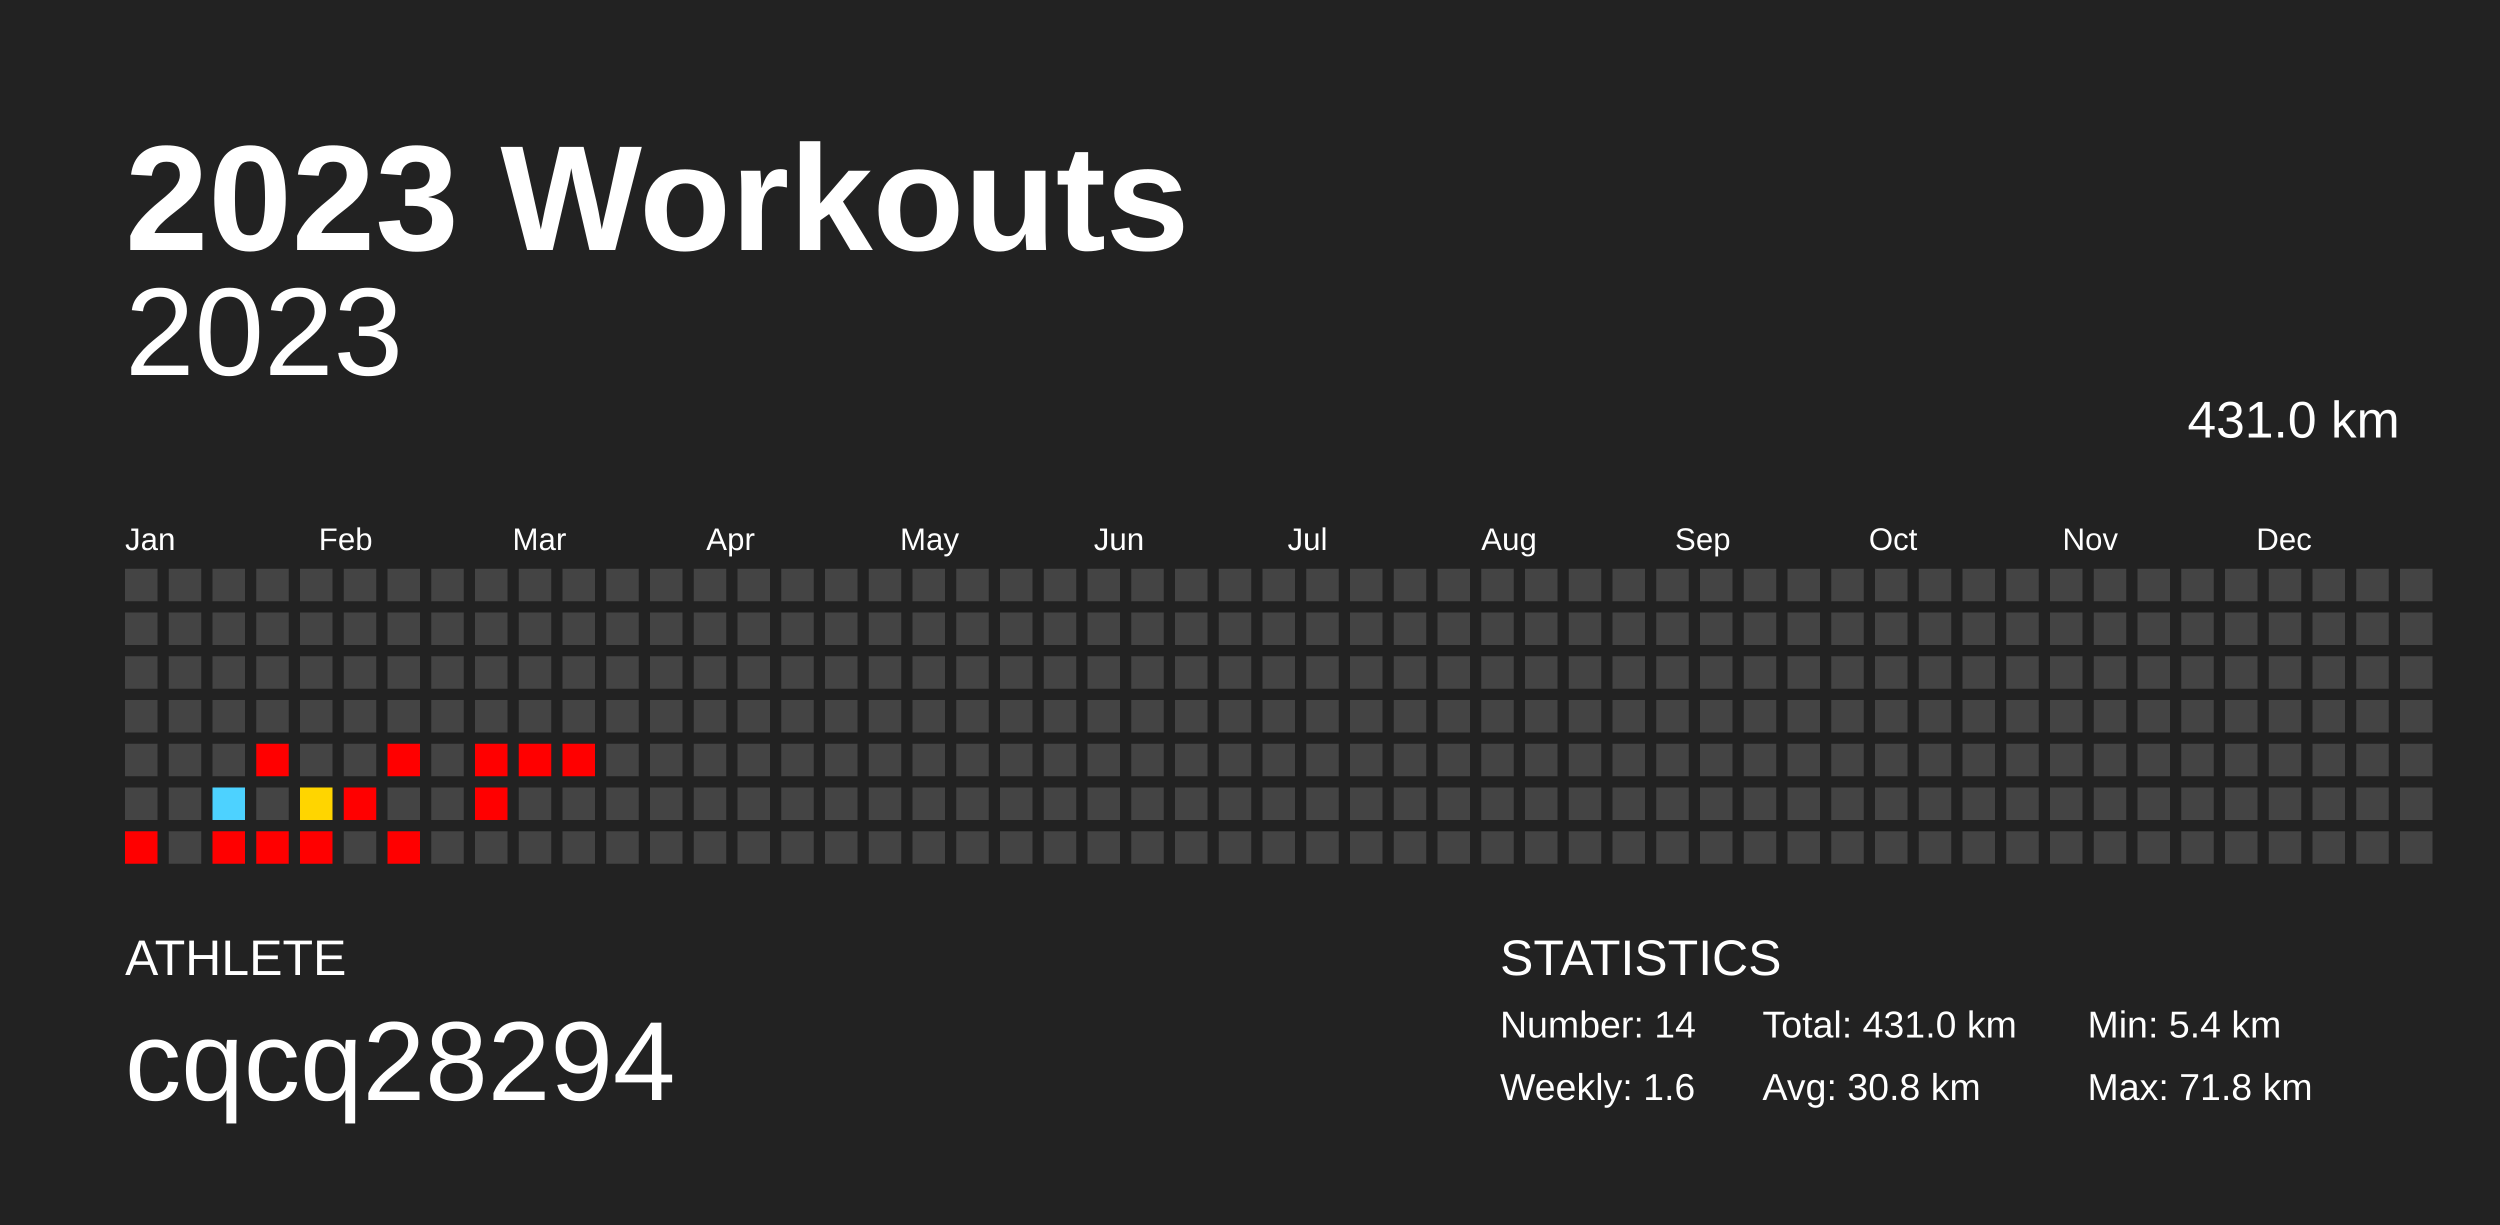
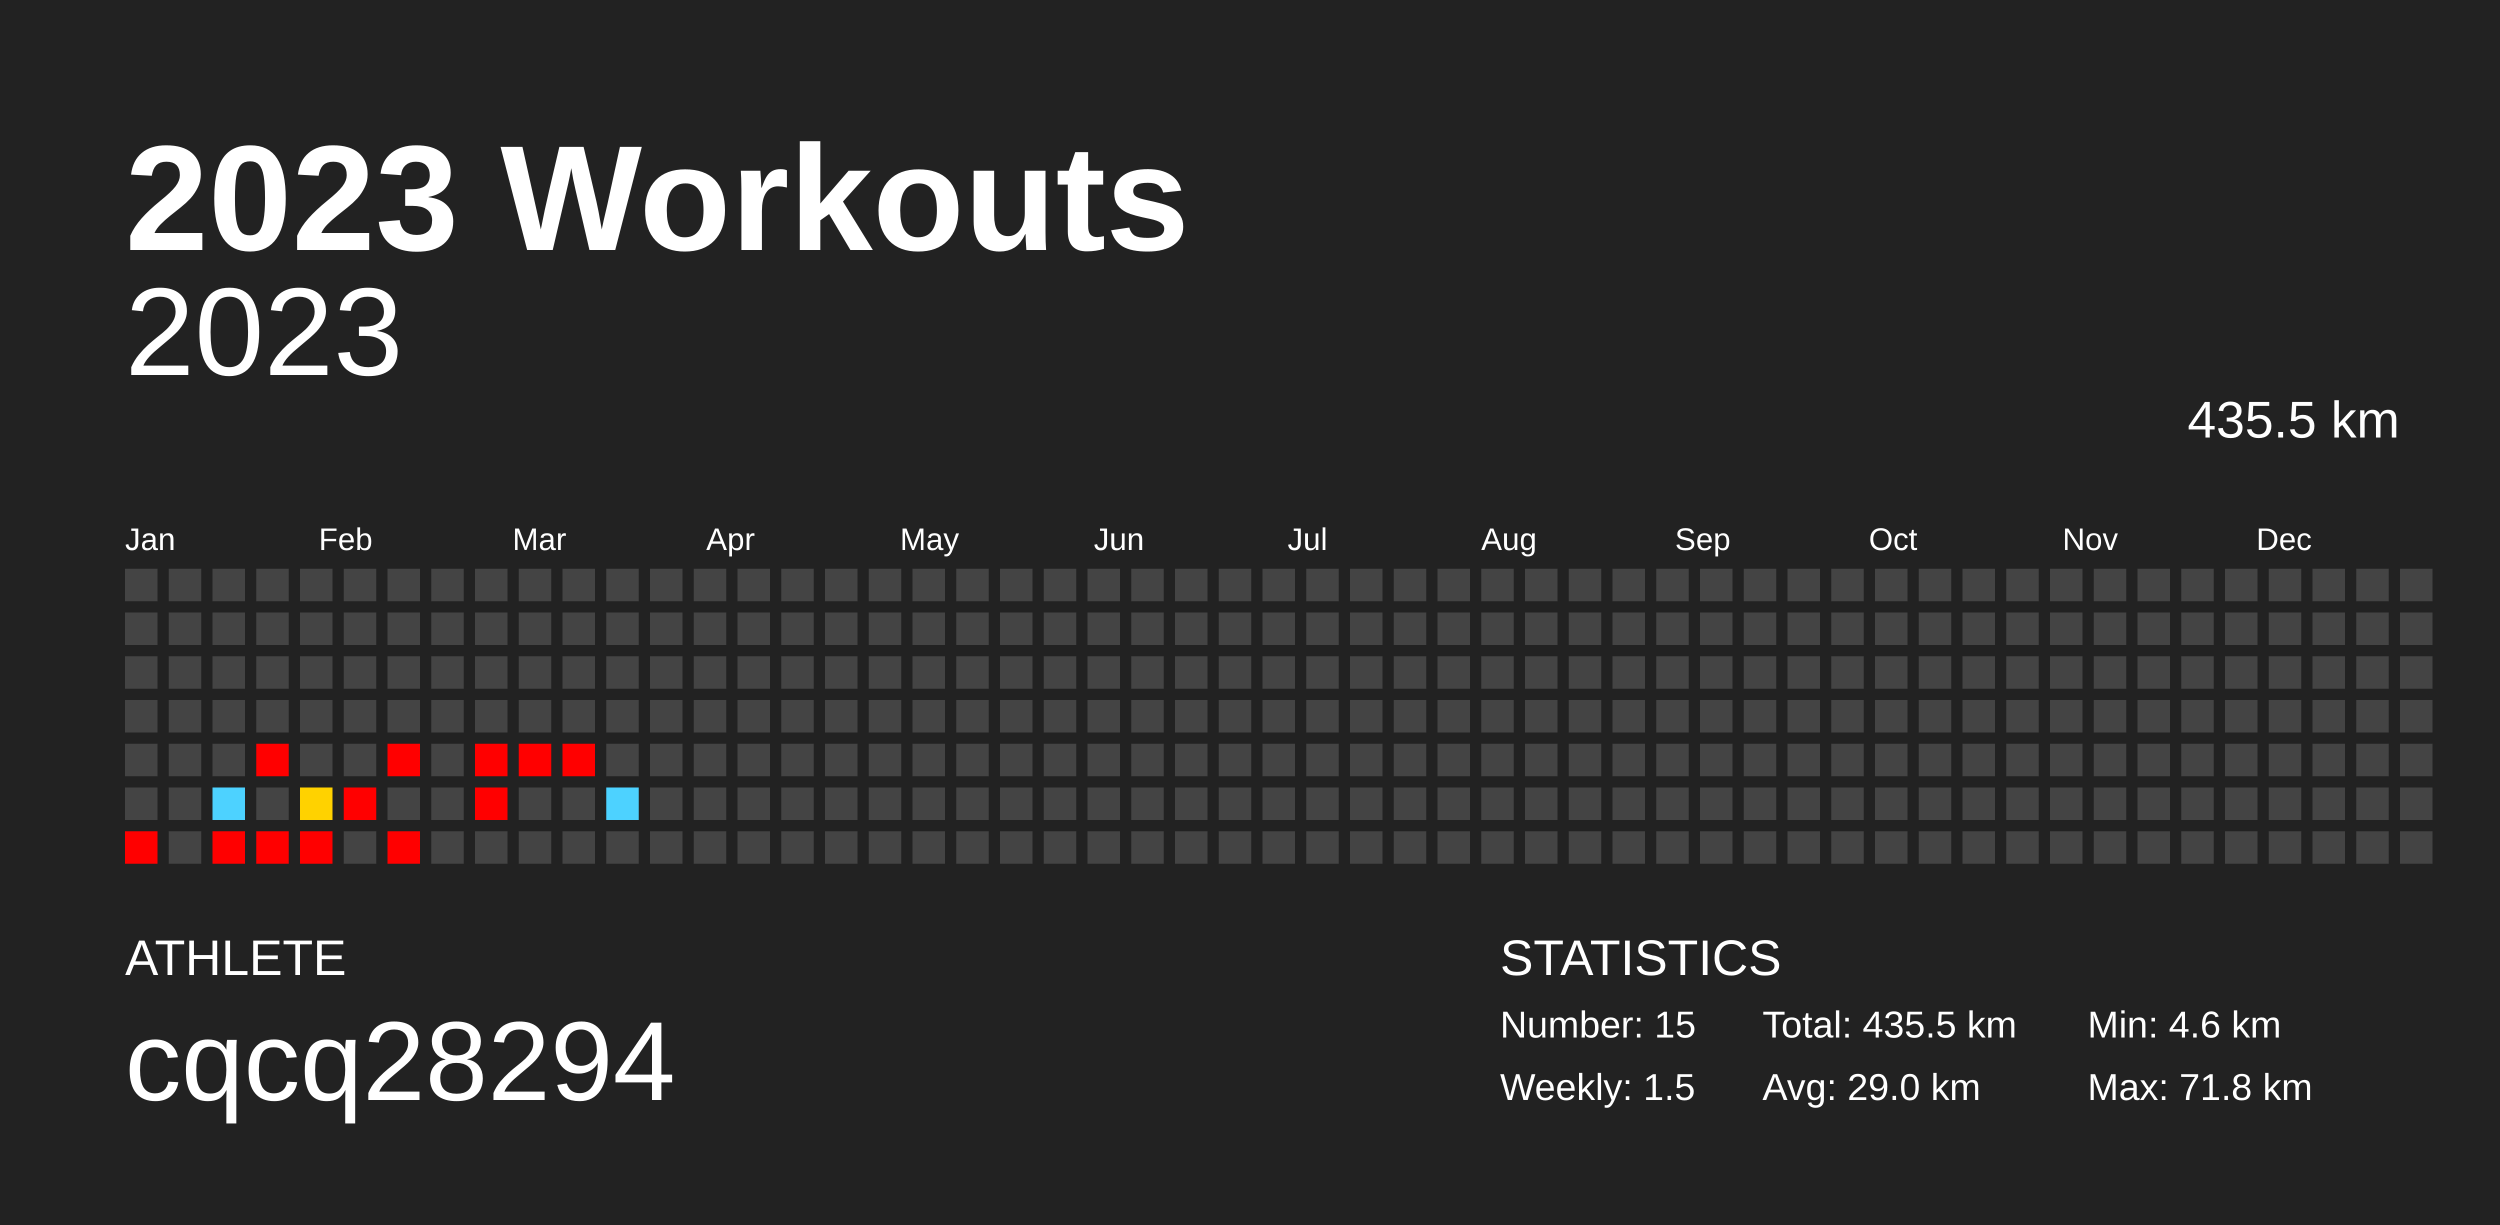
<svg xmlns="http://www.w3.org/2000/svg" baseProfile="full" height="98mm" version="1.1" viewBox="0,0,200,98" width="200mm">
  <defs />
  <rect fill="#222222" height="98" width="200" x="0" y="0" />
  <text fill="#FFFFFF" style="font-size:12px; font-family:Arial; font-weight:bold;" x="10" y="20">2023 Workouts</text>
  <text fill="#FFFFFF" style="font-size:4px; font-family:Arial" x="10" y="78">ATHLETE</text>
  <text fill="#FFFFFF" style="font-size:9px; font-family:Arial" x="10" y="88">cqcq28294</text>
  <text fill="#FFFFFF" style="font-size:4px; font-family:Arial" x="120" y="78">STATISTICS</text>
-   <text fill="#FFFFFF" style="font-size:3px; font-family:Arial" x="120" y="83">Number: 14</text>
-   <text fill="#FFFFFF" style="font-size:3px; font-family:Arial" x="120" y="88">Weekly: 1.6</text>
-   <text fill="#FFFFFF" style="font-size:3px; font-family:Arial" x="141" y="83">Total: 431.0 km</text>
-   <text fill="#FFFFFF" style="font-size:3px; font-family:Arial" x="141" y="88">Avg: 30.8 km</text>
-   <text fill="#FFFFFF" style="font-size:3px; font-family:Arial" x="167" y="83">Min: 5.4 km</text>
+   <text fill="#FFFFFF" style="font-size:3px; font-family:Arial" x="120" y="83">Number: 15</text>
+   <text fill="#FFFFFF" style="font-size:3px; font-family:Arial" x="120" y="88">Weekly: 1.5</text>
+   <text fill="#FFFFFF" style="font-size:3px; font-family:Arial" x="141" y="83">Total: 435.5 km</text>
+   <text fill="#FFFFFF" style="font-size:3px; font-family:Arial" x="141" y="88">Avg: 29.0 km</text>
+   <text fill="#FFFFFF" style="font-size:3px; font-family:Arial" x="167" y="83">Min: 4.6 km</text>
  <text fill="#FFFFFF" style="font-size:3px; font-family:Arial" x="167" y="88">Max: 71.8 km</text>
  <text alignment-baseline="hanging" fill="#FFFFFF" style="font-size:10.0px; font-family:Arial;" x="10" y="30">2023</text>
-   <text alignment-baseline="hanging" fill="#FFFFFF" style="font-size:4.125px; font-family:Arial;" x="175" y="35">431.0 km</text>
+   <text alignment-baseline="hanging" fill="#FFFFFF" style="font-size:4.125px; font-family:Arial;" x="175" y="35">435.5 km</text>
  <text fill="#FFFFFF" style="font-size:2.5px; font-family:Arial" x="10.0" y="44">Jan</text>
  <text fill="#FFFFFF" style="font-size:2.5px; font-family:Arial" x="25.5" y="44">Feb</text>
  <text fill="#FFFFFF" style="font-size:2.5px; font-family:Arial" x="41.0" y="44">Mar</text>
  <text fill="#FFFFFF" style="font-size:2.5px; font-family:Arial" x="56.5" y="44">Apr</text>
  <text fill="#FFFFFF" style="font-size:2.5px; font-family:Arial" x="72.0" y="44">May</text>
  <text fill="#FFFFFF" style="font-size:2.5px; font-family:Arial" x="87.5" y="44">Jun</text>
  <text fill="#FFFFFF" style="font-size:2.5px; font-family:Arial" x="103.0" y="44">Jul</text>
  <text fill="#FFFFFF" style="font-size:2.5px; font-family:Arial" x="118.5" y="44">Aug</text>
  <text fill="#FFFFFF" style="font-size:2.5px; font-family:Arial" x="134.0" y="44">Sep</text>
  <text fill="#FFFFFF" style="font-size:2.5px; font-family:Arial" x="149.5" y="44">Oct</text>
  <text fill="#FFFFFF" style="font-size:2.5px; font-family:Arial" x="165.0" y="44">Nov</text>
  <text fill="#FFFFFF" style="font-size:2.5px; font-family:Arial" x="180.5" y="44">Dec</text>
  <rect fill="#444444" height="2.6" width="2.6" x="10.0" y="45.5" />
  <rect fill="#444444" height="2.6" width="2.6" x="10.0" y="49.0" />
  <rect fill="#444444" height="2.6" width="2.6" x="10.0" y="52.5" />
  <rect fill="#444444" height="2.6" width="2.6" x="10.0" y="56.0" />
  <rect fill="#444444" height="2.6" width="2.6" x="10.0" y="59.5" />
  <rect fill="#444444" height="2.6" width="2.6" x="10.0" y="63.0" />
  <rect fill="red" height="2.6" width="2.6" x="10.0" y="66.5" />
  <rect fill="#444444" height="2.6" width="2.6" x="13.5" y="45.5" />
  <rect fill="#444444" height="2.6" width="2.6" x="13.5" y="49.0" />
  <rect fill="#444444" height="2.6" width="2.6" x="13.5" y="52.5" />
  <rect fill="#444444" height="2.6" width="2.6" x="13.5" y="56.0" />
  <rect fill="#444444" height="2.6" width="2.6" x="13.5" y="59.5" />
  <rect fill="#444444" height="2.6" width="2.6" x="13.5" y="63.0" />
  <rect fill="#444444" height="2.6" width="2.6" x="13.5" y="66.5" />
  <rect fill="#444444" height="2.6" width="2.6" x="17.0" y="45.5" />
  <rect fill="#444444" height="2.6" width="2.6" x="17.0" y="49.0" />
  <rect fill="#444444" height="2.6" width="2.6" x="17.0" y="52.5" />
  <rect fill="#444444" height="2.6" width="2.6" x="17.0" y="56.0" />
  <rect fill="#444444" height="2.6" width="2.6" x="17.0" y="59.5" />
  <rect fill="#4dd2ff" height="2.6" width="2.6" x="17.0" y="63.0" />
  <rect fill="red" height="2.6" width="2.6" x="17.0" y="66.5" />
  <rect fill="#444444" height="2.6" width="2.6" x="20.5" y="45.5" />
  <rect fill="#444444" height="2.6" width="2.6" x="20.5" y="49.0" />
  <rect fill="#444444" height="2.6" width="2.6" x="20.5" y="52.5" />
  <rect fill="#444444" height="2.6" width="2.6" x="20.5" y="56.0" />
  <rect fill="red" height="2.6" width="2.6" x="20.5" y="59.5" />
  <rect fill="#444444" height="2.6" width="2.6" x="20.5" y="63.0" />
  <rect fill="red" height="2.6" width="2.6" x="20.5" y="66.5" />
  <rect fill="#444444" height="2.6" width="2.6" x="24.0" y="45.5" />
  <rect fill="#444444" height="2.6" width="2.6" x="24.0" y="49.0" />
  <rect fill="#444444" height="2.6" width="2.6" x="24.0" y="52.5" />
  <rect fill="#444444" height="2.6" width="2.6" x="24.0" y="56.0" />
  <rect fill="#444444" height="2.6" width="2.6" x="24.0" y="59.5" />
-   <rect fill="#ffd500" height="2.6" width="2.6" x="24.0" y="63.0" />
+   <rect fill="#ffd200" height="2.6" width="2.6" x="24.0" y="63.0" />
  <rect fill="red" height="2.6" width="2.6" x="24.0" y="66.5" />
  <rect fill="#444444" height="2.6" width="2.6" x="27.5" y="45.5" />
  <rect fill="#444444" height="2.6" width="2.6" x="27.5" y="49.0" />
  <rect fill="#444444" height="2.6" width="2.6" x="27.5" y="52.5" />
  <rect fill="#444444" height="2.6" width="2.6" x="27.5" y="56.0" />
  <rect fill="#444444" height="2.6" width="2.6" x="27.5" y="59.5" />
  <rect fill="red" height="2.6" width="2.6" x="27.5" y="63.0" />
  <rect fill="#444444" height="2.6" width="2.6" x="27.5" y="66.5" />
  <rect fill="#444444" height="2.6" width="2.6" x="31.0" y="45.5" />
  <rect fill="#444444" height="2.6" width="2.6" x="31.0" y="49.0" />
  <rect fill="#444444" height="2.6" width="2.6" x="31.0" y="52.5" />
  <rect fill="#444444" height="2.6" width="2.6" x="31.0" y="56.0" />
  <rect fill="red" height="2.6" width="2.6" x="31.0" y="59.5" />
  <rect fill="#444444" height="2.6" width="2.6" x="31.0" y="63.0" />
  <rect fill="red" height="2.6" width="2.6" x="31.0" y="66.5" />
  <rect fill="#444444" height="2.6" width="2.6" x="34.5" y="45.5" />
  <rect fill="#444444" height="2.6" width="2.6" x="34.5" y="49.0" />
  <rect fill="#444444" height="2.6" width="2.6" x="34.5" y="52.5" />
  <rect fill="#444444" height="2.6" width="2.6" x="34.5" y="56.0" />
  <rect fill="#444444" height="2.6" width="2.6" x="34.5" y="59.5" />
  <rect fill="#444444" height="2.6" width="2.6" x="34.5" y="63.0" />
  <rect fill="#444444" height="2.6" width="2.6" x="34.5" y="66.5" />
  <rect fill="#444444" height="2.6" width="2.6" x="38.0" y="45.5" />
  <rect fill="#444444" height="2.6" width="2.6" x="38.0" y="49.0" />
  <rect fill="#444444" height="2.6" width="2.6" x="38.0" y="52.5" />
  <rect fill="#444444" height="2.6" width="2.6" x="38.0" y="56.0" />
  <rect fill="red" height="2.6" width="2.6" x="38.0" y="59.5" />
  <rect fill="red" height="2.6" width="2.6" x="38.0" y="63.0" />
  <rect fill="#444444" height="2.6" width="2.6" x="38.0" y="66.5" />
  <rect fill="#444444" height="2.6" width="2.6" x="41.5" y="45.5" />
  <rect fill="#444444" height="2.6" width="2.6" x="41.5" y="49.0" />
  <rect fill="#444444" height="2.6" width="2.6" x="41.5" y="52.5" />
  <rect fill="#444444" height="2.6" width="2.6" x="41.5" y="56.0" />
  <rect fill="red" height="2.6" width="2.6" x="41.5" y="59.5" />
  <rect fill="#444444" height="2.6" width="2.6" x="41.5" y="63.0" />
  <rect fill="#444444" height="2.6" width="2.6" x="41.5" y="66.5" />
  <rect fill="#444444" height="2.6" width="2.6" x="45.0" y="45.5" />
  <rect fill="#444444" height="2.6" width="2.6" x="45.0" y="49.0" />
  <rect fill="#444444" height="2.6" width="2.6" x="45.0" y="52.5" />
  <rect fill="#444444" height="2.6" width="2.6" x="45.0" y="56.0" />
  <rect fill="red" height="2.6" width="2.6" x="45.0" y="59.5" />
  <rect fill="#444444" height="2.6" width="2.6" x="45.0" y="63.0" />
  <rect fill="#444444" height="2.6" width="2.6" x="45.0" y="66.5" />
  <rect fill="#444444" height="2.6" width="2.6" x="48.5" y="45.5" />
  <rect fill="#444444" height="2.6" width="2.6" x="48.5" y="49.0" />
  <rect fill="#444444" height="2.6" width="2.6" x="48.5" y="52.5" />
  <rect fill="#444444" height="2.6" width="2.6" x="48.5" y="56.0" />
  <rect fill="#444444" height="2.6" width="2.6" x="48.5" y="59.5" />
-   <rect fill="#444444" height="2.6" width="2.6" x="48.5" y="63.0" />
+   <rect fill="#4dd2ff" height="2.6" width="2.6" x="48.5" y="63.0" />
  <rect fill="#444444" height="2.6" width="2.6" x="48.5" y="66.5" />
  <rect fill="#444444" height="2.6" width="2.6" x="52.0" y="45.5" />
  <rect fill="#444444" height="2.6" width="2.6" x="52.0" y="49.0" />
  <rect fill="#444444" height="2.6" width="2.6" x="52.0" y="52.5" />
  <rect fill="#444444" height="2.6" width="2.6" x="52.0" y="56.0" />
  <rect fill="#444444" height="2.6" width="2.6" x="52.0" y="59.5" />
  <rect fill="#444444" height="2.6" width="2.6" x="52.0" y="63.0" />
  <rect fill="#444444" height="2.6" width="2.6" x="52.0" y="66.5" />
  <rect fill="#444444" height="2.6" width="2.6" x="55.5" y="45.5" />
  <rect fill="#444444" height="2.6" width="2.6" x="55.5" y="49.0" />
  <rect fill="#444444" height="2.6" width="2.6" x="55.5" y="52.5" />
  <rect fill="#444444" height="2.6" width="2.6" x="55.5" y="56.0" />
  <rect fill="#444444" height="2.6" width="2.6" x="55.5" y="59.5" />
  <rect fill="#444444" height="2.6" width="2.6" x="55.5" y="63.0" />
  <rect fill="#444444" height="2.6" width="2.6" x="55.5" y="66.5" />
  <rect fill="#444444" height="2.6" width="2.6" x="59.0" y="45.5" />
  <rect fill="#444444" height="2.6" width="2.6" x="59.0" y="49.0" />
  <rect fill="#444444" height="2.6" width="2.6" x="59.0" y="52.5" />
  <rect fill="#444444" height="2.6" width="2.6" x="59.0" y="56.0" />
  <rect fill="#444444" height="2.6" width="2.6" x="59.0" y="59.5" />
  <rect fill="#444444" height="2.6" width="2.6" x="59.0" y="63.0" />
  <rect fill="#444444" height="2.6" width="2.6" x="59.0" y="66.5" />
  <rect fill="#444444" height="2.6" width="2.6" x="62.5" y="45.5" />
  <rect fill="#444444" height="2.6" width="2.6" x="62.5" y="49.0" />
  <rect fill="#444444" height="2.6" width="2.6" x="62.5" y="52.5" />
  <rect fill="#444444" height="2.6" width="2.6" x="62.5" y="56.0" />
  <rect fill="#444444" height="2.6" width="2.6" x="62.5" y="59.5" />
  <rect fill="#444444" height="2.6" width="2.6" x="62.5" y="63.0" />
  <rect fill="#444444" height="2.6" width="2.6" x="62.5" y="66.5" />
  <rect fill="#444444" height="2.6" width="2.6" x="66.0" y="45.5" />
  <rect fill="#444444" height="2.6" width="2.6" x="66.0" y="49.0" />
  <rect fill="#444444" height="2.6" width="2.6" x="66.0" y="52.5" />
  <rect fill="#444444" height="2.6" width="2.6" x="66.0" y="56.0" />
  <rect fill="#444444" height="2.6" width="2.6" x="66.0" y="59.5" />
  <rect fill="#444444" height="2.6" width="2.6" x="66.0" y="63.0" />
  <rect fill="#444444" height="2.6" width="2.6" x="66.0" y="66.5" />
  <rect fill="#444444" height="2.6" width="2.6" x="69.5" y="45.5" />
  <rect fill="#444444" height="2.6" width="2.6" x="69.5" y="49.0" />
  <rect fill="#444444" height="2.6" width="2.6" x="69.5" y="52.5" />
  <rect fill="#444444" height="2.6" width="2.6" x="69.5" y="56.0" />
  <rect fill="#444444" height="2.6" width="2.6" x="69.5" y="59.5" />
  <rect fill="#444444" height="2.6" width="2.6" x="69.5" y="63.0" />
  <rect fill="#444444" height="2.6" width="2.6" x="69.5" y="66.5" />
  <rect fill="#444444" height="2.6" width="2.6" x="73.0" y="45.5" />
  <rect fill="#444444" height="2.6" width="2.6" x="73.0" y="49.0" />
  <rect fill="#444444" height="2.6" width="2.6" x="73.0" y="52.5" />
  <rect fill="#444444" height="2.6" width="2.6" x="73.0" y="56.0" />
  <rect fill="#444444" height="2.6" width="2.6" x="73.0" y="59.5" />
  <rect fill="#444444" height="2.6" width="2.6" x="73.0" y="63.0" />
  <rect fill="#444444" height="2.6" width="2.6" x="73.0" y="66.5" />
  <rect fill="#444444" height="2.6" width="2.6" x="76.5" y="45.5" />
  <rect fill="#444444" height="2.6" width="2.6" x="76.5" y="49.0" />
  <rect fill="#444444" height="2.6" width="2.6" x="76.5" y="52.5" />
  <rect fill="#444444" height="2.6" width="2.6" x="76.5" y="56.0" />
  <rect fill="#444444" height="2.6" width="2.6" x="76.5" y="59.5" />
  <rect fill="#444444" height="2.6" width="2.6" x="76.5" y="63.0" />
  <rect fill="#444444" height="2.6" width="2.6" x="76.5" y="66.5" />
  <rect fill="#444444" height="2.6" width="2.6" x="80.0" y="45.5" />
  <rect fill="#444444" height="2.6" width="2.6" x="80.0" y="49.0" />
  <rect fill="#444444" height="2.6" width="2.6" x="80.0" y="52.5" />
  <rect fill="#444444" height="2.6" width="2.6" x="80.0" y="56.0" />
  <rect fill="#444444" height="2.6" width="2.6" x="80.0" y="59.5" />
  <rect fill="#444444" height="2.6" width="2.6" x="80.0" y="63.0" />
  <rect fill="#444444" height="2.6" width="2.6" x="80.0" y="66.5" />
  <rect fill="#444444" height="2.6" width="2.6" x="83.5" y="45.5" />
  <rect fill="#444444" height="2.6" width="2.6" x="83.5" y="49.0" />
  <rect fill="#444444" height="2.6" width="2.6" x="83.5" y="52.5" />
  <rect fill="#444444" height="2.6" width="2.6" x="83.5" y="56.0" />
  <rect fill="#444444" height="2.6" width="2.6" x="83.5" y="59.5" />
  <rect fill="#444444" height="2.6" width="2.6" x="83.5" y="63.0" />
  <rect fill="#444444" height="2.6" width="2.6" x="83.5" y="66.5" />
  <rect fill="#444444" height="2.6" width="2.6" x="87.0" y="45.5" />
  <rect fill="#444444" height="2.6" width="2.6" x="87.0" y="49.0" />
  <rect fill="#444444" height="2.6" width="2.6" x="87.0" y="52.5" />
  <rect fill="#444444" height="2.6" width="2.6" x="87.0" y="56.0" />
  <rect fill="#444444" height="2.6" width="2.6" x="87.0" y="59.5" />
  <rect fill="#444444" height="2.6" width="2.6" x="87.0" y="63.0" />
  <rect fill="#444444" height="2.6" width="2.6" x="87.0" y="66.5" />
  <rect fill="#444444" height="2.6" width="2.6" x="90.5" y="45.5" />
  <rect fill="#444444" height="2.6" width="2.6" x="90.5" y="49.0" />
  <rect fill="#444444" height="2.6" width="2.6" x="90.5" y="52.5" />
  <rect fill="#444444" height="2.6" width="2.6" x="90.5" y="56.0" />
  <rect fill="#444444" height="2.6" width="2.6" x="90.5" y="59.5" />
  <rect fill="#444444" height="2.6" width="2.6" x="90.5" y="63.0" />
  <rect fill="#444444" height="2.6" width="2.6" x="90.5" y="66.5" />
  <rect fill="#444444" height="2.6" width="2.6" x="94.0" y="45.5" />
  <rect fill="#444444" height="2.6" width="2.6" x="94.0" y="49.0" />
  <rect fill="#444444" height="2.6" width="2.6" x="94.0" y="52.5" />
  <rect fill="#444444" height="2.6" width="2.6" x="94.0" y="56.0" />
  <rect fill="#444444" height="2.6" width="2.6" x="94.0" y="59.5" />
  <rect fill="#444444" height="2.6" width="2.6" x="94.0" y="63.0" />
  <rect fill="#444444" height="2.6" width="2.6" x="94.0" y="66.5" />
  <rect fill="#444444" height="2.6" width="2.6" x="97.5" y="45.5" />
  <rect fill="#444444" height="2.6" width="2.6" x="97.5" y="49.0" />
  <rect fill="#444444" height="2.6" width="2.6" x="97.5" y="52.5" />
  <rect fill="#444444" height="2.6" width="2.6" x="97.5" y="56.0" />
  <rect fill="#444444" height="2.6" width="2.6" x="97.5" y="59.5" />
  <rect fill="#444444" height="2.6" width="2.6" x="97.5" y="63.0" />
  <rect fill="#444444" height="2.6" width="2.6" x="97.5" y="66.5" />
  <rect fill="#444444" height="2.6" width="2.6" x="101.0" y="45.5" />
  <rect fill="#444444" height="2.6" width="2.6" x="101.0" y="49.0" />
  <rect fill="#444444" height="2.6" width="2.6" x="101.0" y="52.5" />
  <rect fill="#444444" height="2.6" width="2.6" x="101.0" y="56.0" />
  <rect fill="#444444" height="2.6" width="2.6" x="101.0" y="59.5" />
  <rect fill="#444444" height="2.6" width="2.6" x="101.0" y="63.0" />
  <rect fill="#444444" height="2.6" width="2.6" x="101.0" y="66.5" />
  <rect fill="#444444" height="2.6" width="2.6" x="104.5" y="45.5" />
  <rect fill="#444444" height="2.6" width="2.6" x="104.5" y="49.0" />
  <rect fill="#444444" height="2.6" width="2.6" x="104.5" y="52.5" />
  <rect fill="#444444" height="2.6" width="2.6" x="104.5" y="56.0" />
  <rect fill="#444444" height="2.6" width="2.6" x="104.5" y="59.5" />
  <rect fill="#444444" height="2.6" width="2.6" x="104.5" y="63.0" />
  <rect fill="#444444" height="2.6" width="2.6" x="104.5" y="66.5" />
  <rect fill="#444444" height="2.6" width="2.6" x="108.0" y="45.5" />
  <rect fill="#444444" height="2.6" width="2.6" x="108.0" y="49.0" />
  <rect fill="#444444" height="2.6" width="2.6" x="108.0" y="52.5" />
  <rect fill="#444444" height="2.6" width="2.6" x="108.0" y="56.0" />
  <rect fill="#444444" height="2.6" width="2.6" x="108.0" y="59.5" />
  <rect fill="#444444" height="2.6" width="2.6" x="108.0" y="63.0" />
  <rect fill="#444444" height="2.6" width="2.6" x="108.0" y="66.5" />
  <rect fill="#444444" height="2.6" width="2.6" x="111.5" y="45.5" />
  <rect fill="#444444" height="2.6" width="2.6" x="111.5" y="49.0" />
  <rect fill="#444444" height="2.6" width="2.6" x="111.5" y="52.5" />
  <rect fill="#444444" height="2.6" width="2.6" x="111.5" y="56.0" />
  <rect fill="#444444" height="2.6" width="2.6" x="111.5" y="59.5" />
  <rect fill="#444444" height="2.6" width="2.6" x="111.5" y="63.0" />
  <rect fill="#444444" height="2.6" width="2.6" x="111.5" y="66.5" />
  <rect fill="#444444" height="2.6" width="2.6" x="115.0" y="45.5" />
  <rect fill="#444444" height="2.6" width="2.6" x="115.0" y="49.0" />
  <rect fill="#444444" height="2.6" width="2.6" x="115.0" y="52.5" />
  <rect fill="#444444" height="2.6" width="2.6" x="115.0" y="56.0" />
  <rect fill="#444444" height="2.6" width="2.6" x="115.0" y="59.5" />
  <rect fill="#444444" height="2.6" width="2.6" x="115.0" y="63.0" />
  <rect fill="#444444" height="2.6" width="2.6" x="115.0" y="66.5" />
  <rect fill="#444444" height="2.6" width="2.6" x="118.5" y="45.5" />
  <rect fill="#444444" height="2.6" width="2.6" x="118.5" y="49.0" />
  <rect fill="#444444" height="2.6" width="2.6" x="118.5" y="52.5" />
  <rect fill="#444444" height="2.6" width="2.6" x="118.5" y="56.0" />
  <rect fill="#444444" height="2.6" width="2.6" x="118.5" y="59.5" />
  <rect fill="#444444" height="2.6" width="2.6" x="118.5" y="63.0" />
  <rect fill="#444444" height="2.6" width="2.6" x="118.5" y="66.5" />
  <rect fill="#444444" height="2.6" width="2.6" x="122.0" y="45.5" />
  <rect fill="#444444" height="2.6" width="2.6" x="122.0" y="49.0" />
  <rect fill="#444444" height="2.6" width="2.6" x="122.0" y="52.5" />
  <rect fill="#444444" height="2.6" width="2.6" x="122.0" y="56.0" />
  <rect fill="#444444" height="2.6" width="2.6" x="122.0" y="59.5" />
  <rect fill="#444444" height="2.6" width="2.6" x="122.0" y="63.0" />
  <rect fill="#444444" height="2.6" width="2.6" x="122.0" y="66.5" />
  <rect fill="#444444" height="2.6" width="2.6" x="125.5" y="45.5" />
  <rect fill="#444444" height="2.6" width="2.6" x="125.5" y="49.0" />
  <rect fill="#444444" height="2.6" width="2.6" x="125.5" y="52.5" />
  <rect fill="#444444" height="2.6" width="2.6" x="125.5" y="56.0" />
  <rect fill="#444444" height="2.6" width="2.6" x="125.5" y="59.5" />
  <rect fill="#444444" height="2.6" width="2.6" x="125.5" y="63.0" />
  <rect fill="#444444" height="2.6" width="2.6" x="125.5" y="66.5" />
  <rect fill="#444444" height="2.6" width="2.6" x="129.0" y="45.5" />
  <rect fill="#444444" height="2.6" width="2.6" x="129.0" y="49.0" />
  <rect fill="#444444" height="2.6" width="2.6" x="129.0" y="52.5" />
  <rect fill="#444444" height="2.6" width="2.6" x="129.0" y="56.0" />
  <rect fill="#444444" height="2.6" width="2.6" x="129.0" y="59.5" />
  <rect fill="#444444" height="2.6" width="2.6" x="129.0" y="63.0" />
  <rect fill="#444444" height="2.6" width="2.6" x="129.0" y="66.5" />
  <rect fill="#444444" height="2.6" width="2.6" x="132.5" y="45.5" />
  <rect fill="#444444" height="2.6" width="2.6" x="132.5" y="49.0" />
  <rect fill="#444444" height="2.6" width="2.6" x="132.5" y="52.5" />
  <rect fill="#444444" height="2.6" width="2.6" x="132.5" y="56.0" />
  <rect fill="#444444" height="2.6" width="2.6" x="132.5" y="59.5" />
  <rect fill="#444444" height="2.6" width="2.6" x="132.5" y="63.0" />
  <rect fill="#444444" height="2.6" width="2.6" x="132.5" y="66.5" />
  <rect fill="#444444" height="2.6" width="2.6" x="136.0" y="45.5" />
  <rect fill="#444444" height="2.6" width="2.6" x="136.0" y="49.0" />
  <rect fill="#444444" height="2.6" width="2.6" x="136.0" y="52.5" />
  <rect fill="#444444" height="2.6" width="2.6" x="136.0" y="56.0" />
  <rect fill="#444444" height="2.6" width="2.6" x="136.0" y="59.5" />
  <rect fill="#444444" height="2.6" width="2.6" x="136.0" y="63.0" />
  <rect fill="#444444" height="2.6" width="2.6" x="136.0" y="66.5" />
  <rect fill="#444444" height="2.6" width="2.6" x="139.5" y="45.5" />
  <rect fill="#444444" height="2.6" width="2.6" x="139.5" y="49.0" />
  <rect fill="#444444" height="2.6" width="2.6" x="139.5" y="52.5" />
  <rect fill="#444444" height="2.6" width="2.6" x="139.5" y="56.0" />
  <rect fill="#444444" height="2.6" width="2.6" x="139.5" y="59.5" />
  <rect fill="#444444" height="2.6" width="2.6" x="139.5" y="63.0" />
  <rect fill="#444444" height="2.6" width="2.6" x="139.5" y="66.5" />
  <rect fill="#444444" height="2.6" width="2.6" x="143.0" y="45.5" />
  <rect fill="#444444" height="2.6" width="2.6" x="143.0" y="49.0" />
  <rect fill="#444444" height="2.6" width="2.6" x="143.0" y="52.5" />
  <rect fill="#444444" height="2.6" width="2.6" x="143.0" y="56.0" />
  <rect fill="#444444" height="2.6" width="2.6" x="143.0" y="59.5" />
  <rect fill="#444444" height="2.6" width="2.6" x="143.0" y="63.0" />
  <rect fill="#444444" height="2.6" width="2.6" x="143.0" y="66.5" />
  <rect fill="#444444" height="2.6" width="2.6" x="146.5" y="45.5" />
  <rect fill="#444444" height="2.6" width="2.6" x="146.5" y="49.0" />
  <rect fill="#444444" height="2.6" width="2.6" x="146.5" y="52.5" />
  <rect fill="#444444" height="2.6" width="2.6" x="146.5" y="56.0" />
  <rect fill="#444444" height="2.6" width="2.6" x="146.5" y="59.5" />
  <rect fill="#444444" height="2.6" width="2.6" x="146.5" y="63.0" />
  <rect fill="#444444" height="2.6" width="2.6" x="146.5" y="66.5" />
  <rect fill="#444444" height="2.6" width="2.6" x="150.0" y="45.5" />
  <rect fill="#444444" height="2.6" width="2.6" x="150.0" y="49.0" />
  <rect fill="#444444" height="2.6" width="2.6" x="150.0" y="52.5" />
  <rect fill="#444444" height="2.6" width="2.6" x="150.0" y="56.0" />
  <rect fill="#444444" height="2.6" width="2.6" x="150.0" y="59.5" />
  <rect fill="#444444" height="2.6" width="2.6" x="150.0" y="63.0" />
  <rect fill="#444444" height="2.6" width="2.6" x="150.0" y="66.5" />
  <rect fill="#444444" height="2.6" width="2.6" x="153.5" y="45.5" />
  <rect fill="#444444" height="2.6" width="2.6" x="153.5" y="49.0" />
  <rect fill="#444444" height="2.6" width="2.6" x="153.5" y="52.5" />
  <rect fill="#444444" height="2.6" width="2.6" x="153.5" y="56.0" />
  <rect fill="#444444" height="2.6" width="2.6" x="153.5" y="59.5" />
  <rect fill="#444444" height="2.6" width="2.6" x="153.5" y="63.0" />
  <rect fill="#444444" height="2.6" width="2.6" x="153.5" y="66.5" />
  <rect fill="#444444" height="2.6" width="2.6" x="157.0" y="45.5" />
  <rect fill="#444444" height="2.6" width="2.6" x="157.0" y="49.0" />
  <rect fill="#444444" height="2.6" width="2.6" x="157.0" y="52.5" />
  <rect fill="#444444" height="2.6" width="2.6" x="157.0" y="56.0" />
  <rect fill="#444444" height="2.6" width="2.6" x="157.0" y="59.5" />
  <rect fill="#444444" height="2.6" width="2.6" x="157.0" y="63.0" />
  <rect fill="#444444" height="2.6" width="2.6" x="157.0" y="66.5" />
  <rect fill="#444444" height="2.6" width="2.6" x="160.5" y="45.5" />
  <rect fill="#444444" height="2.6" width="2.6" x="160.5" y="49.0" />
  <rect fill="#444444" height="2.6" width="2.6" x="160.5" y="52.5" />
  <rect fill="#444444" height="2.6" width="2.6" x="160.5" y="56.0" />
  <rect fill="#444444" height="2.6" width="2.6" x="160.5" y="59.5" />
  <rect fill="#444444" height="2.6" width="2.6" x="160.5" y="63.0" />
  <rect fill="#444444" height="2.6" width="2.6" x="160.5" y="66.5" />
  <rect fill="#444444" height="2.6" width="2.6" x="164.0" y="45.5" />
  <rect fill="#444444" height="2.6" width="2.6" x="164.0" y="49.0" />
  <rect fill="#444444" height="2.6" width="2.6" x="164.0" y="52.5" />
  <rect fill="#444444" height="2.6" width="2.6" x="164.0" y="56.0" />
  <rect fill="#444444" height="2.6" width="2.6" x="164.0" y="59.5" />
  <rect fill="#444444" height="2.6" width="2.6" x="164.0" y="63.0" />
  <rect fill="#444444" height="2.6" width="2.6" x="164.0" y="66.5" />
  <rect fill="#444444" height="2.6" width="2.6" x="167.5" y="45.5" />
  <rect fill="#444444" height="2.6" width="2.6" x="167.5" y="49.0" />
  <rect fill="#444444" height="2.6" width="2.6" x="167.5" y="52.5" />
  <rect fill="#444444" height="2.6" width="2.6" x="167.5" y="56.0" />
  <rect fill="#444444" height="2.6" width="2.6" x="167.5" y="59.5" />
  <rect fill="#444444" height="2.6" width="2.6" x="167.5" y="63.0" />
  <rect fill="#444444" height="2.6" width="2.6" x="167.5" y="66.5" />
  <rect fill="#444444" height="2.6" width="2.6" x="171.0" y="45.5" />
  <rect fill="#444444" height="2.6" width="2.6" x="171.0" y="49.0" />
  <rect fill="#444444" height="2.6" width="2.6" x="171.0" y="52.5" />
  <rect fill="#444444" height="2.6" width="2.6" x="171.0" y="56.0" />
  <rect fill="#444444" height="2.6" width="2.6" x="171.0" y="59.5" />
  <rect fill="#444444" height="2.6" width="2.6" x="171.0" y="63.0" />
  <rect fill="#444444" height="2.6" width="2.6" x="171.0" y="66.5" />
  <rect fill="#444444" height="2.6" width="2.6" x="174.5" y="45.5" />
  <rect fill="#444444" height="2.6" width="2.6" x="174.5" y="49.0" />
  <rect fill="#444444" height="2.6" width="2.6" x="174.5" y="52.5" />
  <rect fill="#444444" height="2.6" width="2.6" x="174.5" y="56.0" />
  <rect fill="#444444" height="2.6" width="2.6" x="174.5" y="59.5" />
  <rect fill="#444444" height="2.6" width="2.6" x="174.5" y="63.0" />
  <rect fill="#444444" height="2.6" width="2.6" x="174.5" y="66.5" />
  <rect fill="#444444" height="2.6" width="2.6" x="178.0" y="45.5" />
  <rect fill="#444444" height="2.6" width="2.6" x="178.0" y="49.0" />
  <rect fill="#444444" height="2.6" width="2.6" x="178.0" y="52.5" />
  <rect fill="#444444" height="2.6" width="2.6" x="178.0" y="56.0" />
  <rect fill="#444444" height="2.6" width="2.6" x="178.0" y="59.5" />
  <rect fill="#444444" height="2.6" width="2.6" x="178.0" y="63.0" />
  <rect fill="#444444" height="2.6" width="2.6" x="178.0" y="66.5" />
  <rect fill="#444444" height="2.6" width="2.6" x="181.5" y="45.5" />
  <rect fill="#444444" height="2.6" width="2.6" x="181.5" y="49.0" />
  <rect fill="#444444" height="2.6" width="2.6" x="181.5" y="52.5" />
  <rect fill="#444444" height="2.6" width="2.6" x="181.5" y="56.0" />
  <rect fill="#444444" height="2.6" width="2.6" x="181.5" y="59.5" />
  <rect fill="#444444" height="2.6" width="2.6" x="181.5" y="63.0" />
  <rect fill="#444444" height="2.6" width="2.6" x="181.5" y="66.5" />
  <rect fill="#444444" height="2.6" width="2.6" x="185.0" y="45.5" />
  <rect fill="#444444" height="2.6" width="2.6" x="185.0" y="49.0" />
  <rect fill="#444444" height="2.6" width="2.6" x="185.0" y="52.5" />
  <rect fill="#444444" height="2.6" width="2.6" x="185.0" y="56.0" />
  <rect fill="#444444" height="2.6" width="2.6" x="185.0" y="59.5" />
  <rect fill="#444444" height="2.6" width="2.6" x="185.0" y="63.0" />
  <rect fill="#444444" height="2.6" width="2.6" x="185.0" y="66.5" />
  <rect fill="#444444" height="2.6" width="2.6" x="188.5" y="45.5" />
  <rect fill="#444444" height="2.6" width="2.6" x="188.5" y="49.0" />
  <rect fill="#444444" height="2.6" width="2.6" x="188.5" y="52.5" />
  <rect fill="#444444" height="2.6" width="2.6" x="188.5" y="56.0" />
  <rect fill="#444444" height="2.6" width="2.6" x="188.5" y="59.5" />
  <rect fill="#444444" height="2.6" width="2.6" x="188.5" y="63.0" />
  <rect fill="#444444" height="2.6" width="2.6" x="188.5" y="66.5" />
  <rect fill="#444444" height="2.6" width="2.6" x="192.0" y="45.5" />
  <rect fill="#444444" height="2.6" width="2.6" x="192.0" y="49.0" />
  <rect fill="#444444" height="2.6" width="2.6" x="192.0" y="52.5" />
  <rect fill="#444444" height="2.6" width="2.6" x="192.0" y="56.0" />
  <rect fill="#444444" height="2.6" width="2.6" x="192.0" y="59.5" />
  <rect fill="#444444" height="2.6" width="2.6" x="192.0" y="63.0" />
  <rect fill="#444444" height="2.6" width="2.6" x="192.0" y="66.5" />
</svg>
